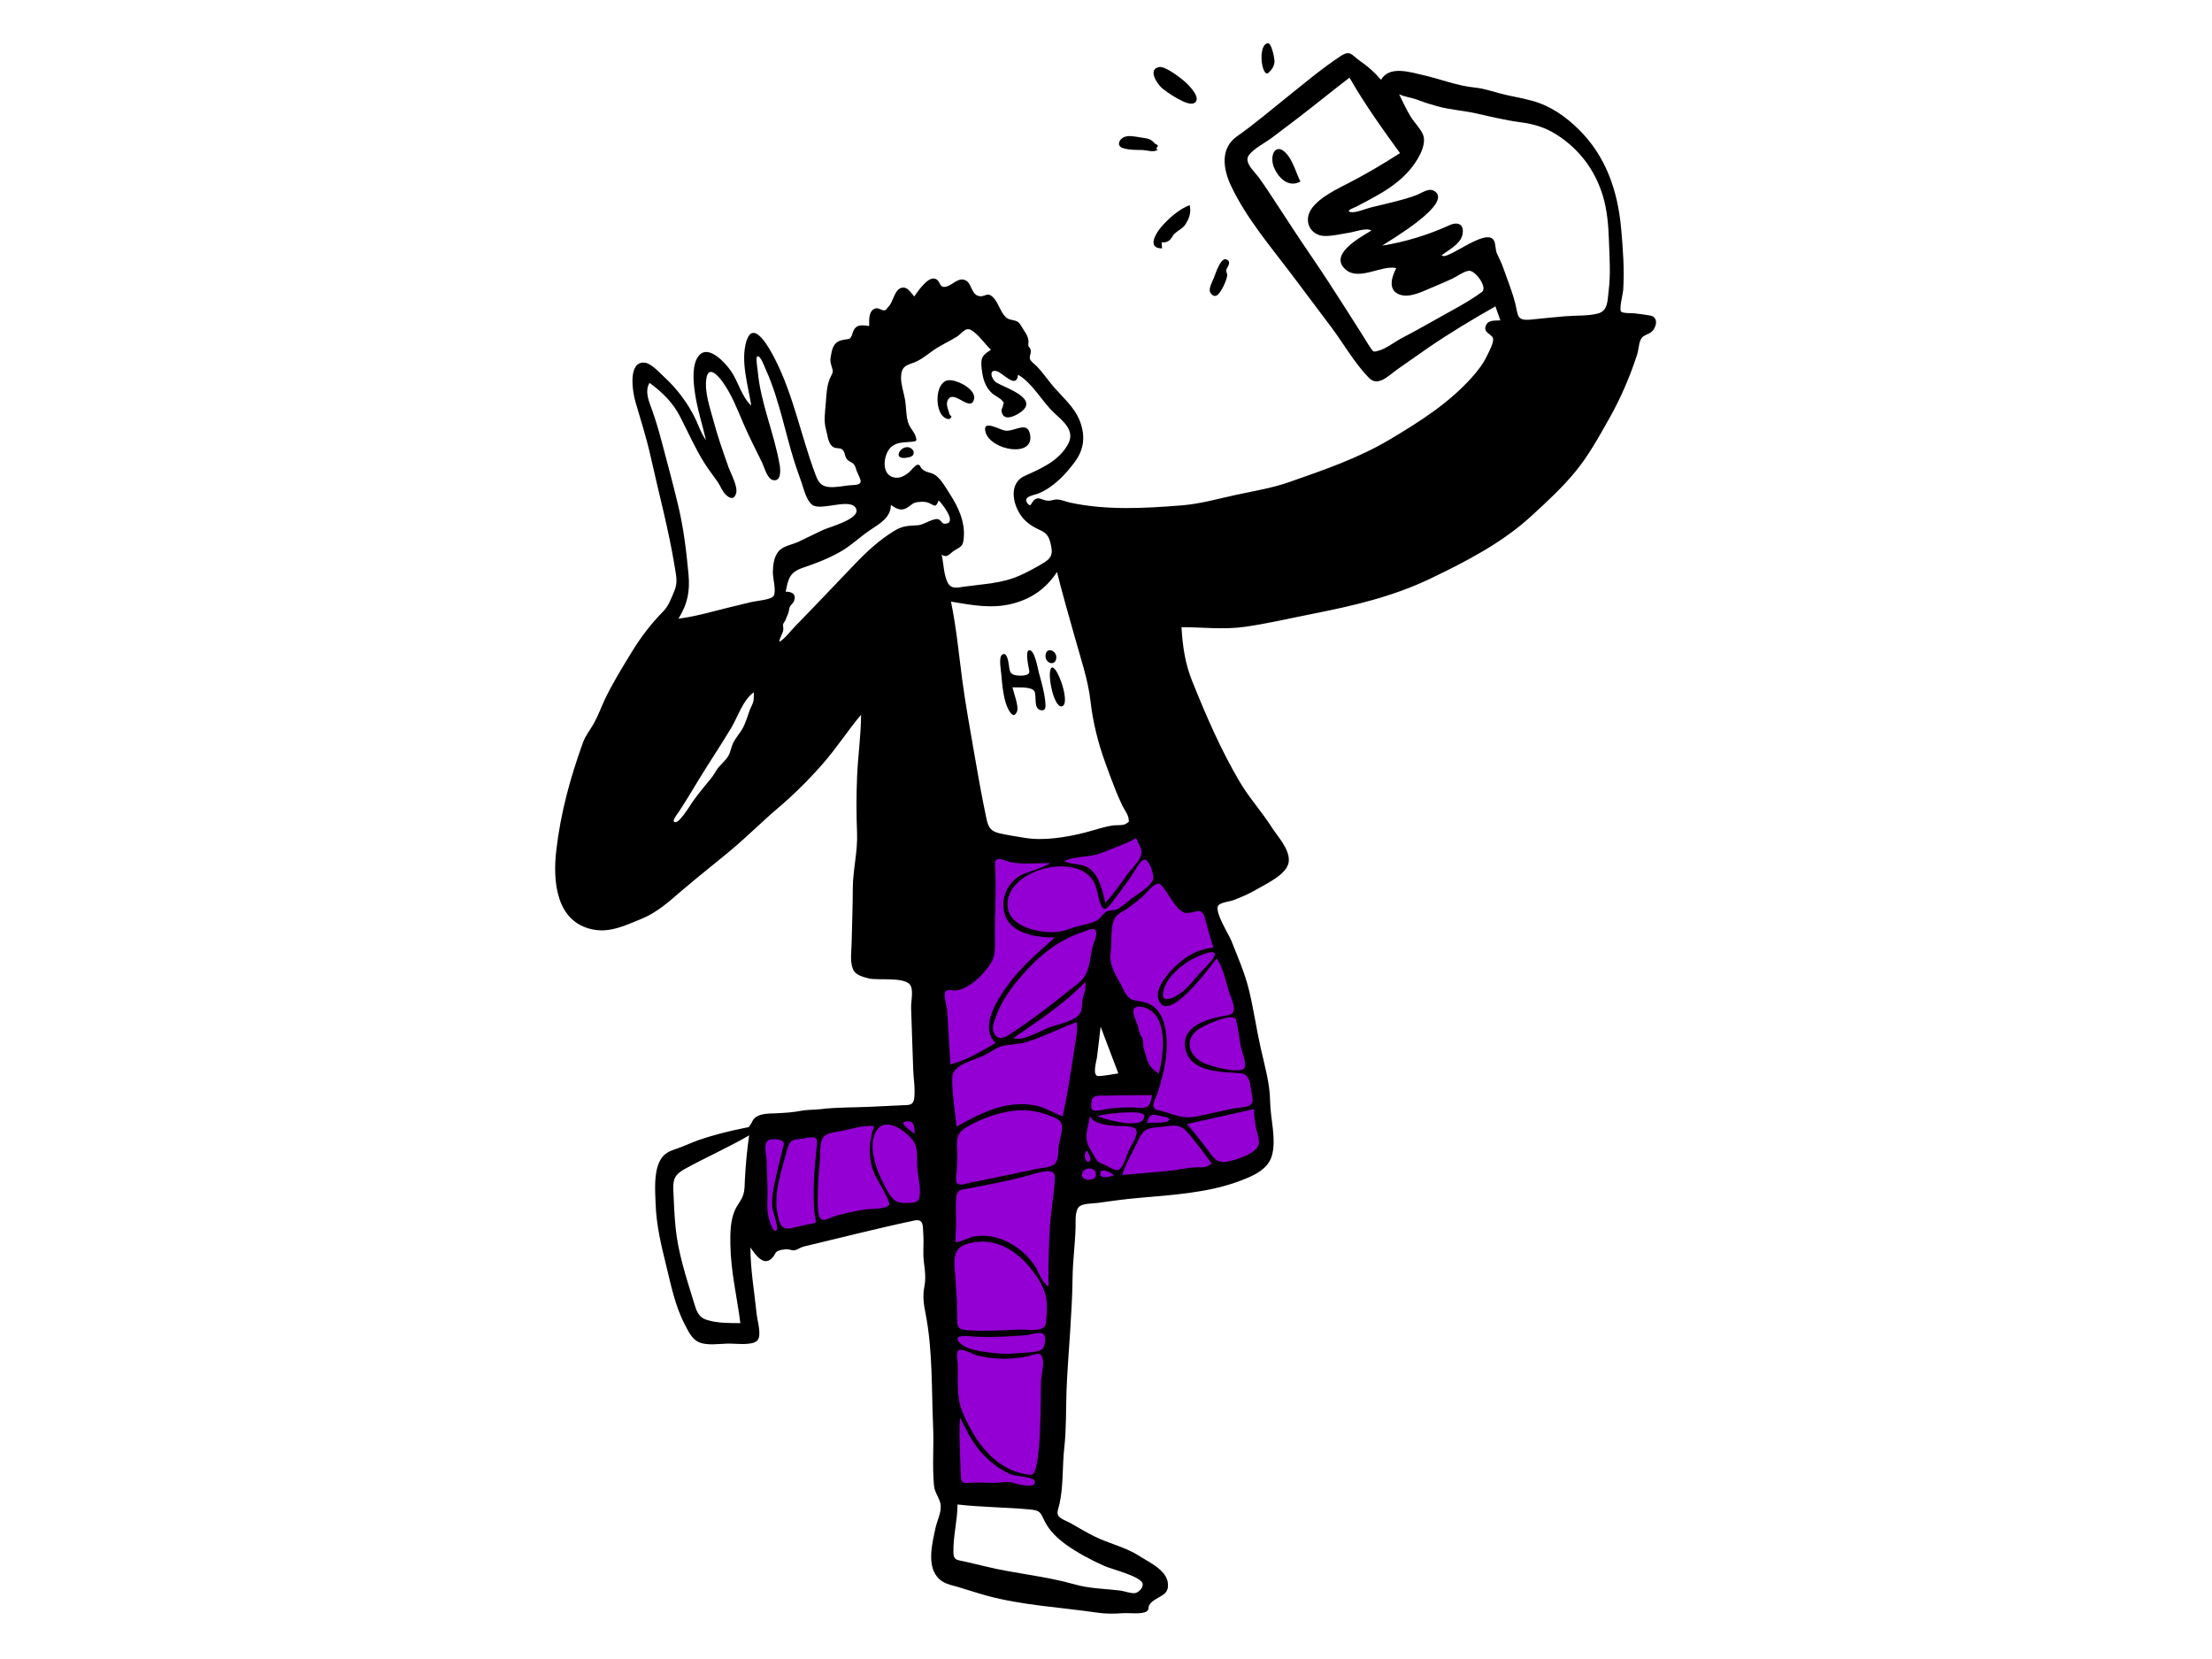
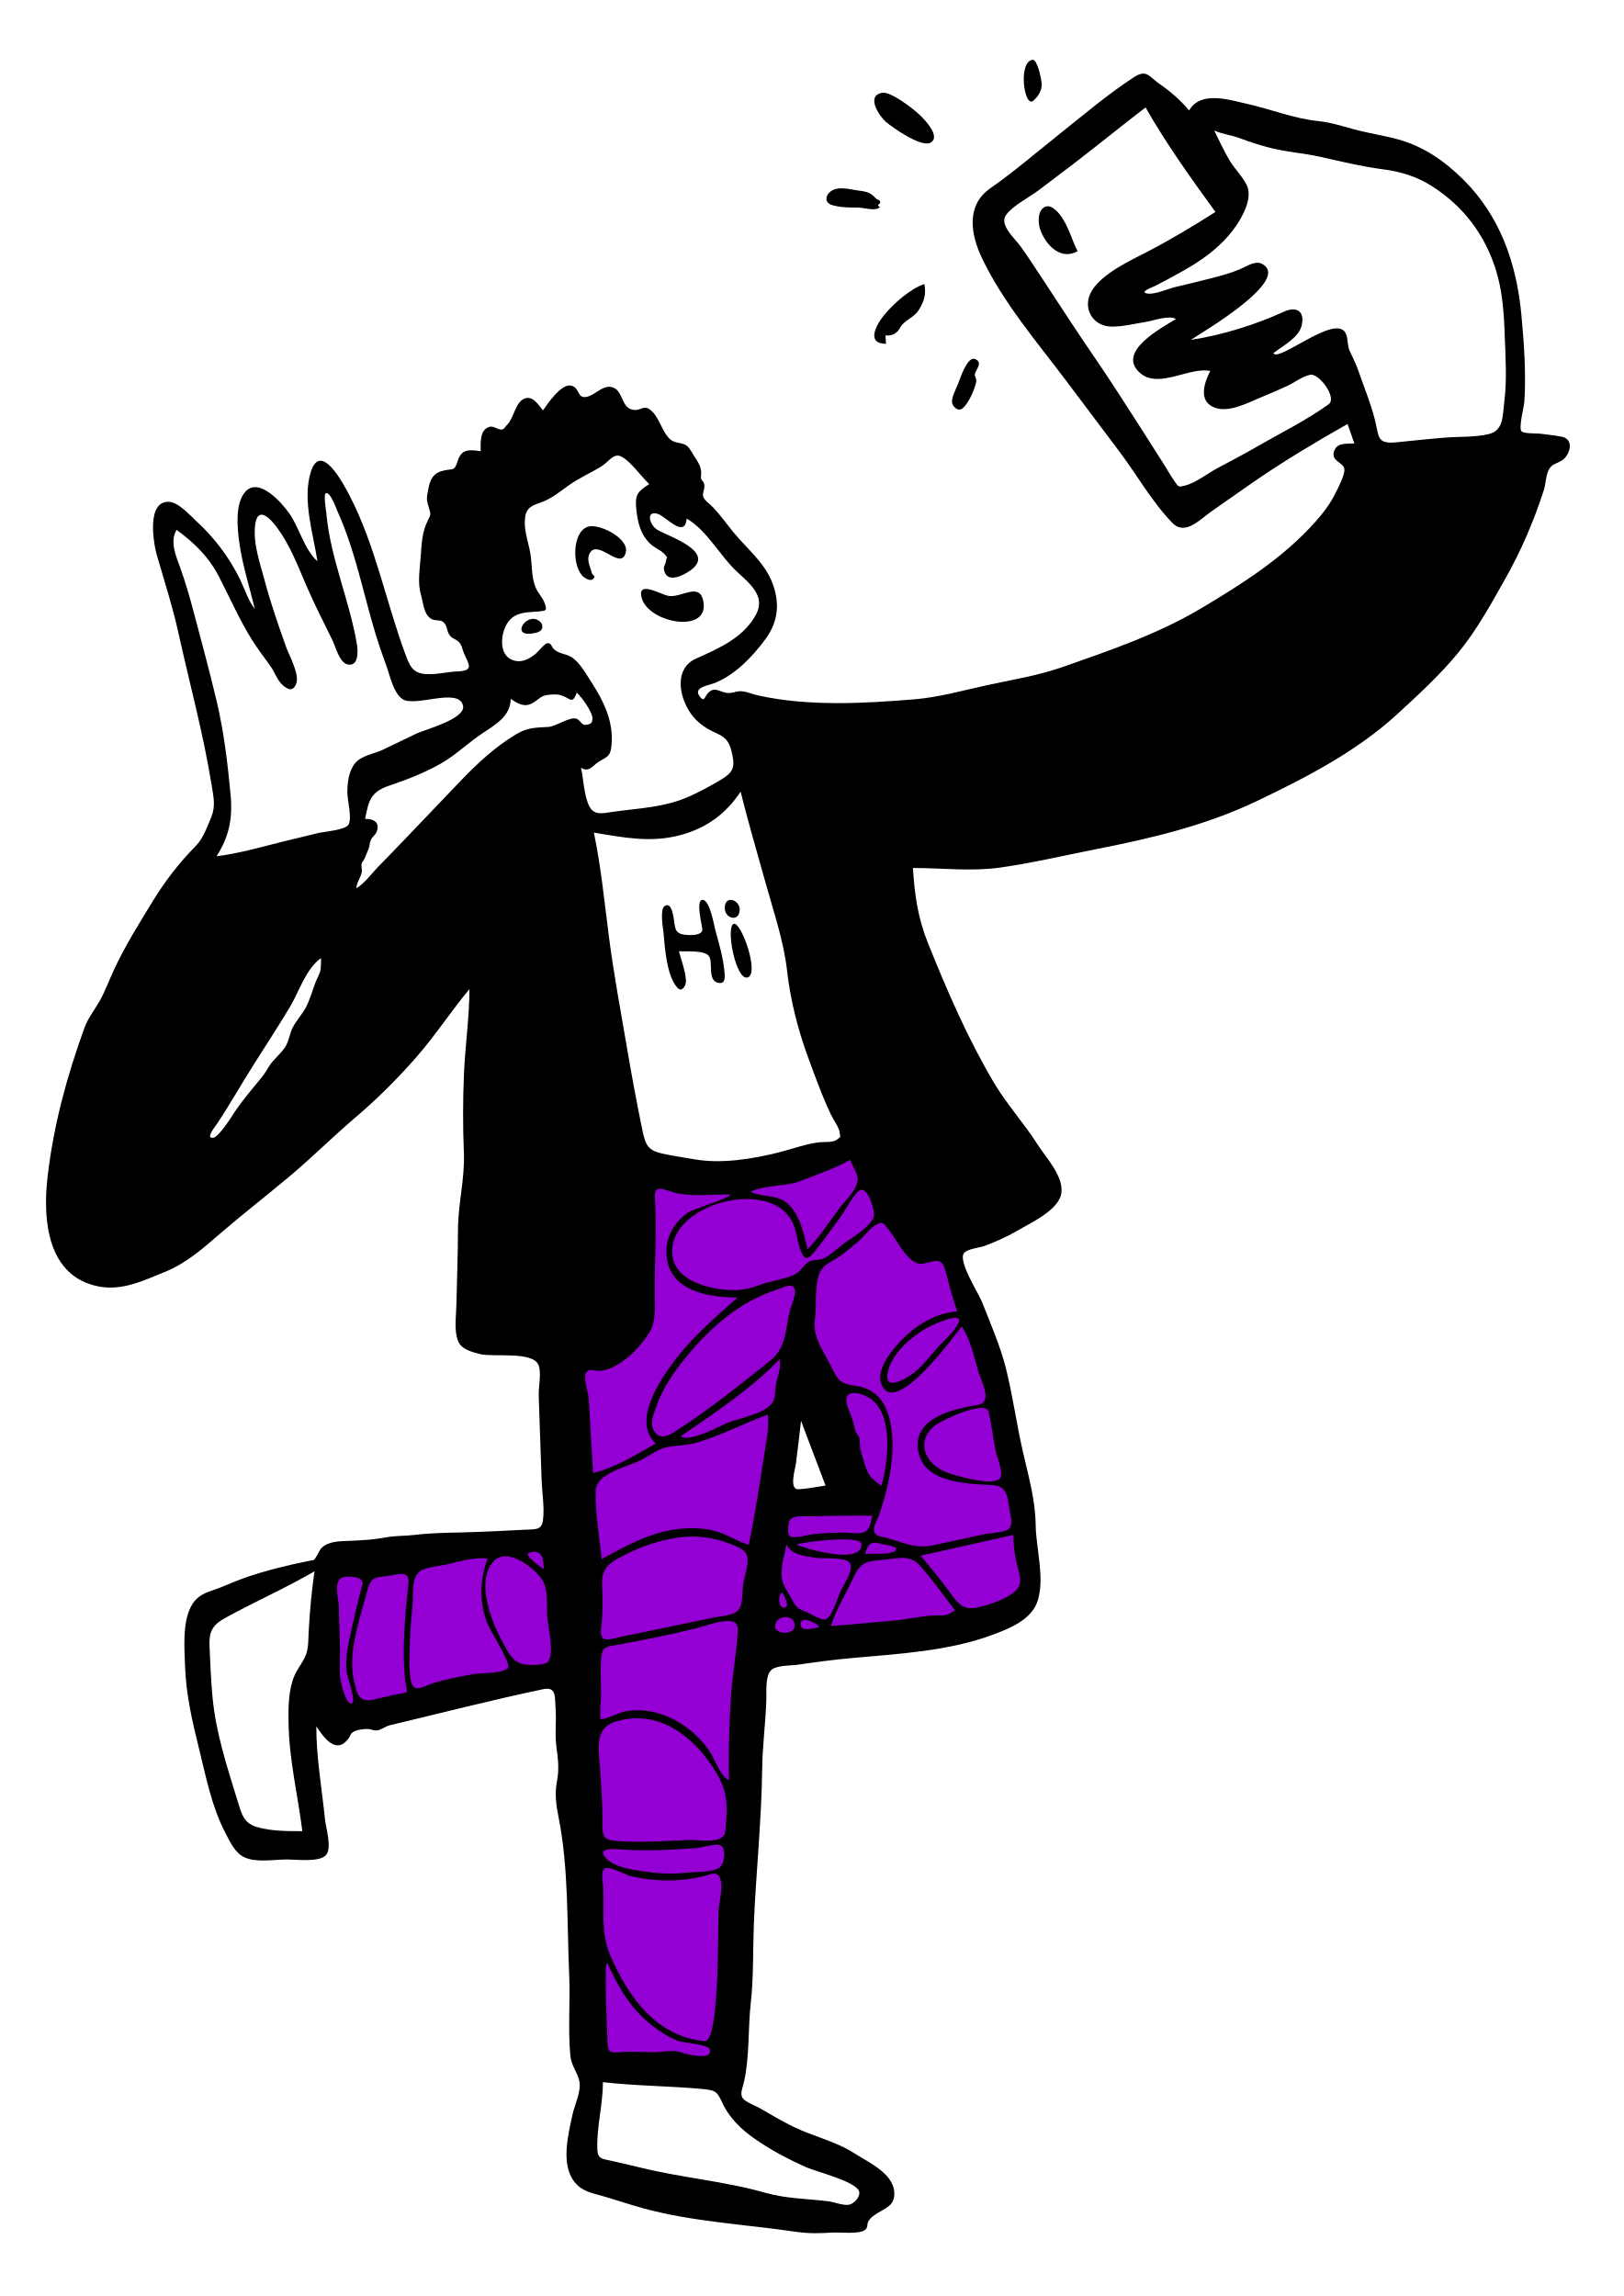
- <svg xmlns="http://www.w3.org/2000/svg" viewBox="0 0 1024 768" version="1.1" id="svg20">
+ <svg xmlns="http://www.w3.org/2000/svg" viewBox="0 0 543.057 768" version="1.1" id="svg20" width="543.057" height="768">
  <defs id="defs24" />
-   <g style="fill-rule:evenodd;stroke:none;stroke-width:1" id="react-group-101">
-     <rect height="768" width="1024" y="0" x="0" id="react-rect-103" style="fill:#ffffff" />
+   <g style="fill-rule:evenodd;stroke:none;stroke-width:1" id="react-group-101" transform="translate(-241.6152)">
+     <path style="fill:#ffffff" d="M 241.615,0 V 768 H 784.672 V 0 Z" id="react-rect-103" />
    <path style="fill:#9400d3;fill-opacity:1" id="react-path-104" d="m 530.199,382.002 0.154,0.018 c 2.235,0.432 5.939,6.826 7.456,8.643 4.89,5.86 9.781,11.721 14.672,17.581 1.957,2.345 4.78,4.808 6.175,7.523 1.073,2.088 1.441,4.968 2.081,7.206 7.953,27.803 15.732,55.785 21.524,84.13 1.247,6.101 2.43,12.244 3.124,18.437 0.342,3.061 1.241,7.559 -0.092,10.518 -1.503,3.334 -6.339,4.72 -9.482,5.753 -6.112,2.012 -12.512,3.209 -18.844,4.285 -15.257,2.59 -30.704,4.094 -46.124,5.311 -4.711,0.372 -9.56,0.365 -14.24,0.999 -2.236,0.302 -1.566,-0.298 -2.27,1.203 -0.981,2.088 -0.33,6.446 -0.447,8.722 -0.275,5.355 -0.548,10.71 -0.823,16.065 v 0 l -2.244,43.82 c -0.759,14.809 -1.516,29.618 -2.276,44.427 -0.287,5.611 -0.574,11.222 -0.861,16.834 -0.154,2.999 0.303,6.871 -0.501,9.775 -0.609,2.196 0.392,1.549 -2.301,1.679 -6.236,0.301 -12.697,-0.454 -18.935,-0.677 -7.075,-0.253 -14.15,-0.506 -21.227,-0.759 -2.021,-0.073 -4.279,0.5 -5.093,-0.949 -0.991,-1.764 -0.236,-6.614 -0.306,-8.584 -0.196,-5.489 -0.393,-10.98 -0.589,-16.469 -0.539,-15.07 -1.078,-30.14 -1.617,-45.209 -0.735,-20.552 -1.472,-41.105 -2.207,-61.658 -7.868,1.584 -15.736,3.167 -23.605,4.751 -11.626,2.34 -23.253,4.68 -34.88,7.019 -5.332,1.073 -11.665,3.522 -17.171,2.732 -5.469,-0.785 -7.73,-3.121 -8.037,-8.312 -0.329,-5.565 -0.201,-11.174 -0.127,-16.743 0.123,-9.111 0.384,-18.219 0.729,-27.324 15.534,-1.399 31.069,-2.798 46.604,-4.198 8.272,-0.745 16.544,-1.49 24.815,-2.235 1.877,-0.169 6.505,0.194 7.343,-1.222 1.303,-2.2 -0.147,-9.433 -0.186,-11.921 v 0 l -0.37,-23.522 v 0 l -1.358,-86.546 c 3.719,0.122 7.439,0.233 11.158,0.337 16.181,0.457 32.442,1.118 48.628,0.621 8.117,-0.249 15.808,-2.439 23.471,-5.023 4.075,-1.374 8.108,-2.869 12.109,-4.442 1.259,-0.495 4.966,-2.837 6.324,-2.575 z m -21.785,80.534 -8.266,40.432 28.287,-1.874 z" />
    <g style="fill:#000000" transform="translate(257.0003,20)" id="react-group-102">
      <path id="react-path-105" d="m 487.689,114.63 c -0.578,4.497 -0.167,9.4 -5.243,10.585 -4.698,1.098 -9.853,0.79 -14.643,1.174 -5.383,0.433 -10.75,1.024 -16.122,1.556 -6.772,0.671 -5.806,-1.932 -7.287,-7.716 -1.353,-5.282 -3.512,-10.553 -5.308,-15.704 -0.835,-2.394 -1.832,-4.597 -2.97,-6.853 -1.031,-2.042 -0.541,-4.821 -1.652,-6.538 -3.792,-5.858 -22.284,10.16 -24.002,7.003 3.129,-2.436 8.544,-5.161 9.504,-9.33 1.129,-4.899 -1.984,-6.362 -5.896,-4.571 -9.626,4.41 -20.734,7.856 -31.232,9.463 3.395,-2.269 34.102,-20.157 23.797,-25.462 -2.323,-1.196 -5.425,1.055 -7.52,1.907 -3.324,1.352 -6.797,2.258 -10.267,3.144 -3.657,0.933 -7.322,1.831 -10.999,2.68 -2.579,0.596 -7.176,2.711 -9.689,2.189 -2.551,-0.53 1.968,-2.114 2.708,-2.487 3.227,-1.626 6.401,-3.372 9.55,-5.141 5.589,-3.139 10.75,-6.774 15,-11.627 3.207,-3.662 8.502,-11.657 6.27,-16.72 -1.294,-2.935 -4.129,-5.647 -5.795,-8.428 -1.945,-3.247 -3.515,-6.709 -5.204,-10.092 2.827,1.243 6.001,1.561 8.887,2.677 2.886,1.117 5.817,2.02 8.819,2.85 6.023,1.665 12.029,1.961 17.998,3.311 6.757,1.528 13.797,3.236 20.662,4.119 5.977,0.768 11.351,2.403 16.473,5.662 10.458,6.657 17.712,16.22 21.382,28.045 2.15,6.928 2.673,14.156 2.926,21.363 0.267,7.599 0.827,15.374 -0.146,22.94 m -58.692,0.559 c -7.303,5.323 -15.817,9.484 -23.654,14.012 -4.485,2.591 -9.065,5.012 -13.639,7.44 -3.246,1.723 -7.19,4.894 -10.763,5.778 -2.261,0.559 -2.092,0.602 -3.523,-1.459 -1.367,-1.968 -2.561,-4.087 -3.841,-6.113 -2.359,-3.737 -4.741,-7.46 -7.122,-11.183 -5.339,-8.346 -10.668,-16.689 -16.278,-24.857 -5.628,-8.196 -11.026,-16.542 -16.478,-24.855 -2.534,-3.864 -5.053,-7.744 -7.741,-11.502 -2.054,-2.87 -7.318,-7.247 -4.818,-10.625 2.322,-3.139 7.612,-5.746 10.741,-8.121 3.823,-2.9 7.67,-5.771 11.482,-8.686 8.197,-6.267 16.179,-12.806 24.369,-19.082 6.95,12.191 15.127,23.619 23.374,34.952 -7.458,4.76 -14.993,9.284 -22.852,13.358 -5.804,3.009 -14.685,7.076 -18.352,12.784 -3.612,5.621 -0.064,12.107 6.374,12.21 3.85,0.061 7.688,-0.958 11.463,-1.541 2.725,-0.421 7.7,-2.385 10.157,-1 -4.416,2.818 -20.437,11.029 -11.801,18.229 6.173,5.147 16.609,-2.363 23.278,-0.818 -2.033,3.901 -4.145,10.123 1.496,12.244 4.695,1.766 10.84,-1.525 15.065,-3.271 3.053,-1.261 6.087,-2.564 9.09,-3.941 2.387,-1.095 5.246,-3.314 7.797,-3.786 2.976,-0.552 9.037,7.744 6.174,9.832 M 293.235,402.688 c 4.179,-0.762 6.324,-2.49 7.64,2.583 1.179,4.545 2.347,8.922 3.866,13.382 -6.527,0.564 -12.284,3.68 -17.043,8.064 -3.389,3.124 -10.13,10.579 -8.459,15.809 4.06,12.711 24.565,-15.804 27.001,-18.851 2.983,4.359 4.08,10.067 5.563,15.053 1.055,3.548 4.972,10.35 -0.206,11.213 -7.268,1.212 -20.903,3.917 -20.041,14.211 1.018,12.15 16.474,12.081 25.144,12.627 4.889,0.307 4.911,4.224 5.607,8.608 0.312,1.961 1.284,4.61 -0.381,6.045 -1.478,1.274 -6.005,1.309 -7.928,1.721 -5.608,1.204 -11.213,2.431 -16.82,3.635 -6.366,1.366 -9.732,-0.547 -15.682,-2.291 -2.204,-0.646 -4.417,-0.373 -4.579,-2.84 -0.1,-1.514 1.382,-3.854 1.867,-5.351 1.921,-5.924 3.556,-12.021 4.108,-18.242 0.803,-9.038 -0.2,-22.589 -11.329,-24.352 -5.295,-0.839 -6.313,-1.113 -8.703,-6.082 -2.585,-5.373 -6.69,-10.349 -5.697,-16.539 0.718,-4.485 -0.493,-12.972 2.369,-16.692 1.323,-1.72 3.903,-2.746 5.664,-4.008 2.244,-1.61 4.405,-3.333 6.496,-5.135 1.759,-1.515 3.903,-4.477 5.898,-5.571 2.436,-1.338 2.511,-0.426 4.261,1.664 2.583,3.086 6.689,12.197 11.384,11.34 m 11.81,20.079 c -1.448,2.923 -4.795,5.64 -6.926,8.08 -2.144,2.454 -4.173,5.047 -6.565,7.271 -2.632,2.448 -11.98,8.361 -9.921,0.402 1.603,-6.191 7.6,-11.204 12.878,-14.293 1.022,-0.599 12.984,-6.404 10.533,-1.459 m 10.227,29.471 c 0.927,4.144 1.426,8.415 2.217,12.588 0.406,2.134 2.65,7.288 1.735,9.339 -1.55,3.478 -15.497,-0.639 -18.389,-1.836 -6.882,-2.849 -10.042,-10.163 -3.695,-15.372 2.407,-1.974 17.205,-8.861 18.132,-4.72 m 9.144,49.763 c 0.777,3.956 3.05,7.623 -0.707,10.613 -3.12,2.483 -8.231,4.177 -12.074,5.061 -5.24,1.204 -6.924,-1.732 -9.697,-5.508 -2.982,-4.061 -6.156,-7.984 -9.45,-11.796 10.343,-2.315 20.686,-4.631 31.03,-6.946 -0.007,2.882 0.343,5.751 0.899,8.576 m -24.783,18.358 c -5.394,-0.279 -11.198,1.345 -16.668,1.772 -6.832,0.533 -13.644,1.309 -20.482,1.768 1.752,-5.59 4.898,-10.574 7.36,-15.854 2.469,-5.298 4.203,-5.871 9.884,-6.28 5.264,-0.379 8.976,-2.19 12.861,2.275 4.042,4.644 7.702,9.691 11.392,14.614 -1.255,0.84 -2.756,1.788 -4.346,1.705 m -38.557,1.141 c -1.331,0.97 -5.435,-1.787 -6.818,-2.321 -2.691,-1.039 -3.287,-1.374 -4.691,-3.998 -1.206,-2.256 -3.125,-4.821 -3.503,-7.397 -0.499,-3.394 1.003,-7.865 1.55,-11.238 1.456,3.512 6.237,3.919 9.468,4.493 2.443,0.435 9.682,-0.258 11.523,1.482 2.035,1.922 -1.711,7.283 -2.688,9.302 -1.165,2.41 -2.604,8.046 -4.841,9.675 m -2.608,2.785 c -1.602,0.26 -6.211,1.853 -6.119,-1.073 0.103,-3.341 6.446,0.263 6.119,1.073 m -8.123,-0.175 c -0.292,2.814 -6.347,2.58 -6.486,0.105 -0.235,-4.183 6.951,-4.599 6.486,-0.105 m -6.923,-75.88 c -1.548,4.409 -10.976,5.986 -14.597,7.344 -3.307,1.239 -13.186,6.962 -16.595,4.886 11.542,-7.933 23.37,-15.706 33.149,-25.834 0.4,2.502 -0.209,4.592 -0.947,6.96 -0.665,2.137 -0.323,4.692 -1.009,6.645 m -2.87,16.077 c -1.661,10.799 -3.291,21.741 -5.538,32.433 -4.283,-1.308 -7.815,-3.961 -12.314,-4.885 -4.106,-0.843 -8.348,-0.864 -12.488,-0.248 -8.823,1.312 -16.688,5.676 -24.385,9.928 -0.711,-7.406 -2.183,-15.332 -2.009,-22.764 0.144,-6.174 10.709,-8.001 15.501,-10.552 2.899,-1.543 5.521,-3.713 8.824,-4.251 3.399,-0.555 6.678,-0.538 10.036,-1.573 7.938,-2.449 15.408,-6.332 23.185,-9.226 0.636,3.707 -0.248,7.484 -0.811,11.137 m -7.417,45.705 c -0.353,2.455 0.092,6.835 -1.778,8.707 -1.762,1.762 -5.524,1.82 -7.847,2.297 -7.077,1.456 -14.147,2.926 -21.213,4.428 -3.161,0.672 -6.324,1.314 -9.498,1.914 -1.514,0.286 -5.312,1.738 -6.587,0.533 -1.21,-1.145 -0.309,-4.8 -0.244,-6.333 0.13,-3.063 0.303,-6.136 0.111,-9.2 -0.369,-5.878 -0.041,-8.129 5.429,-11.17 5.812,-3.232 11.815,-5.443 18.356,-6.641 6.623,-1.212 12.933,-0.549 19.238,1.993 1.754,0.707 4.385,1.579 5.202,3.471 1.11,2.574 -0.794,7.392 -1.168,10 m -7.967,94.746 c -2.594,1.627 -8.238,1.349 -11.218,1.68 -4.811,0.531 -9.654,0.228 -14.434,-0.515 -3.598,-0.558 -8.968,-1.332 -11.725,-3.858 -3.918,-3.589 0.603,-3.754 3.602,-3.501 8.717,0.733 17.545,0.221 26.254,-0.408 1.696,-0.123 6.253,-1.612 7.888,-0.915 2.09,0.89 1.45,6.379 -0.367,7.518 m -4.943,58.004 c -16.242,-1.578 -25.658,-15.028 -31.548,-28.777 -3.161,-7.382 -2.021,-15.127 -2.333,-22.933 -0.057,-1.426 -0.952,-4.964 0.514,-6.029 1.377,-1.001 6.949,2.093 8.456,2.462 7.725,1.894 16.269,2.075 24.011,0.235 3.354,-0.797 5.232,-2.278 6.298,1.046 0.858,2.677 -0.55,7.61 -0.704,10.415 -0.265,4.853 0.495,44.083 -4.693,43.58 m -32.445,0.015 c -0.062,-2.356 -1.251,-26.163 -0.098,-26.235 3.427,7.392 6.946,14.004 13.185,19.442 3.187,2.779 6.77,5.283 10.755,6.775 1.497,0.56 9.981,0.985 10.397,2.843 0.727,3.251 -5.065,1.939 -6.783,1.675 -1.378,-0.213 -2.619,-0.8 -3.971,-1.046 -2.576,-0.467 -5.011,0.161 -7.598,0.213 -3.931,0.08 -7.791,-0.332 -11.724,0.008 -3.595,0.31 -4.067,-0.103 -4.163,-3.675 m 2.397,-106.783 c 13.904,-4.494 25.524,4.017 32.862,15.157 4.184,6.353 5.12,10.795 4.388,18.317 -0.262,2.693 0.221,4.516 -2.254,5.613 -2.45,1.087 -8.018,0.281 -10.669,0.405 -7.625,0.356 -15.221,0.83 -22.846,0.378 -4.953,-0.293 -5.653,-1.132 -5.567,-5.94 0.102,-5.788 -0.379,-11.549 -0.706,-17.346 -0.355,-6.272 -2.508,-14.224 4.792,-16.582 m -4.55,-8.336 c 0.008,-4.252 -0.247,-8.616 0.013,-12.861 0.259,-4.21 2.05,-4.001 6.024,-4.72 8.606,-1.556 17.2,-3.297 25.69,-5.406 3.358,-0.834 7.152,-2.434 10.65,-2.447 3.671,-0.014 3.476,1.873 3.231,5.123 -0.544,7.199 -1.863,14.293 -2.264,21.454 -0.433,7.729 -0.66,15.557 -0.625,23.294 0.012,2.612 0.647,4.546 -1.579,2.102 -2.23,-2.448 -3.321,-6.35 -5.311,-9.101 -4.077,-5.634 -10.137,-10.167 -16.862,-12.075 -3.718,-1.055 -7.629,-1.238 -11.419,-0.475 -1.15,0.232 -6.911,2.981 -7.644,2.438 -0.496,-0.368 0.096,-7.154 0.097,-7.326 m 50.866,147.385 c 5.515,3.949 11.622,7.14 17.804,9.91 3.479,1.559 17.249,4.839 17.688,8.347 0.235,1.871 -2.047,3.969 -3.542,4.19 -1.896,0.281 -5.02,-0.957 -6.951,-1.192 -7.023,-0.852 -14.032,-0.858 -20.884,-2.813 -13.681,-3.904 -27.865,-5.004 -41.688,-8.408 -3.289,-0.81 -6.585,-1.569 -9.891,-2.302 -3.14,-0.697 -4.547,-0.578 -4.658,-3.933 -0.245,-7.365 1.868,-14.91 1.885,-22.366 11.183,1.277 22.404,1.26 33.617,2.31 4.805,0.449 4.693,1.36 6.798,5.559 2.186,4.356 5.904,7.894 9.821,10.699 M 181.968,455.769 c -0.141,-2.726 -0.252,-5.46 -0.499,-8.179 -0.166,-1.827 -1.834,-6.932 -0.893,-8.355 1.118,-1.689 2.244,-0.658 4.244,-0.705 2.637,-0.062 4.844,-1.122 7.018,-2.51 4.117,-2.626 7.178,-6.083 9.85,-10.117 2.351,-3.551 1.913,-8.402 1.885,-12.653 -0.074,-10.994 0.727,-21.717 0.056,-32.759 -0.308,-5.072 4.021,-1.962 7.518,-1.305 5.719,1.074 11.935,0.33 17.747,0.344 -0.216,1.352 -12.101,4.708 -14.021,5.986 -4.916,3.269 -7.782,8.499 -7.334,14.462 0.902,11.996 14.113,14.001 23.767,14.025 -8.009,7.082 -15.875,13.834 -22.17,22.57 -4.641,6.442 -12.816,19.142 -5.228,26.269 -6.707,3.809 -13.355,8.047 -20.941,9.88 -0.34,-5.65 -0.704,-11.3 -0.998,-16.953 m -3.045,-218.979 c 2.731,1.754 3.879,-0.726 5.957,-2.01 2.927,-1.81 3.896,-1.632 4.267,-5.673 0.687,-7.495 -2.466,-14.279 -6.425,-20.413 -1.799,-2.788 -3.594,-6.108 -6.134,-8.287 -2.315,-1.987 -4.656,-1.303 -6.801,-3.356 -0.842,-0.808 -0.662,-1.948 -2.054,-1.915 -0.917,0.021 -3.145,2.861 -3.902,3.488 -2.392,1.98 -5.318,3.488 -8.452,1.854 -4.564,-2.377 -3.098,-11.002 0.447,-13.797 2.73,-2.151 5.955,-1.819 9.063,-2.166 2.33,-0.26 2.815,-0.158 1.857,-2.825 -0.672,-1.868 -2.221,-3.325 -2.986,-5.151 -1.47,-3.507 -1.15,-7.77 -1.785,-11.481 -0.57,-3.326 -1.904,-6.923 -1.856,-10.301 0.063,-4.301 1.469,-5.418 5.195,-6.624 3.61,-1.168 6.599,-3.742 9.674,-5.906 3.481,-2.449 7.293,-4.066 10.869,-6.302 2.428,-1.519 3.995,-4.588 6.665,-3.154 3.173,1.704 6.528,6.636 9.226,9.157 -3.948,2.506 -4.865,3.602 -4.322,8.508 0.5,4.497 1.416,8.505 4.853,11.638 1.321,1.204 3.784,2.168 4.808,3.556 1.194,1.617 0.418,0.192 0.267,2.017 -0.08,0.984 -0.859,1.628 -0.69,2.766 0.758,5.054 6.564,2.071 8.957,0.315 8.549,-6.273 -7.414,-11.255 -11.205,-13.541 -2.618,-1.579 -3.912,-6.619 0.235,-5.28 2.759,0.89 8.993,8.441 9.626,1.559 6.842,3.974 11.065,12.418 16.802,17.758 4.137,3.85 9.695,8.121 6.41,14.271 -4.184,7.839 -12.483,11.397 -20.058,14.779 -7.348,3.28 -5.822,12.563 -1.895,18.244 2.271,3.285 5.246,5.209 8.825,6.805 3.657,1.631 4.416,3.547 5.214,7.33 0.887,4.197 -0.055,5.888 -3.689,8.056 -3.548,2.118 -7.257,4.169 -11.045,5.826 -8.191,3.584 -16.688,3.81 -25.399,5.032 -3.053,0.428 -5.981,1.319 -7.647,-1.707 -1.873,-3.407 -2.011,-9.273 -2.872,-13.071 m -1.317,-16.302 c -2.05,-1.08 -6.999,2.509 -9.591,2.666 -4.193,0.254 -6.945,0.158 -10.667,2.382 -7.036,4.204 -12.874,9.617 -18.515,15.486 -6.355,6.611 -12.673,13.257 -19.006,19.888 -2.87,3.004 -5.755,5.992 -8.671,8.95 -2.298,2.332 -4.544,5.611 -7.388,7.275 0.148,-1.976 1.36,-3.375 1.79,-5.207 0.25,-1.071 -0.187,-1.98 -0.025,-3.006 0.053,-0.333 0.947,-1.491 1.083,-1.87 0.363,-1.002 0.807,-1.992 1.238,-3.033 0.402,-0.971 0.343,-1.978 0.751,-2.993 0.42,-1.046 1.568,-1.738 1.966,-2.768 1.168,-3.015 -0.765,-4.412 -3.857,-4.342 1.21,-6.032 1.738,-8.983 8.046,-11.11 6.026,-2.032 11.912,-4.314 17.448,-7.49 4.915,-2.819 9.015,-6.883 13.74,-10.025 4.23,-2.814 9.495,-5.762 9.452,-11.532 2.398,1.627 4.646,2.995 7.389,1.376 2.315,-1.368 2.623,-2.469 5.299,-2.726 2.185,-0.209 3.539,-0.265 5.489,0.696 2.295,1.13 2.609,1.916 3.945,-1.412 1.519,1.279 5.359,6.604 5.23,8.711 -0.07,1.161 -0.246,1.685 -1.684,1.991 -2.041,0.434 -1.962,-1.118 -3.461,-1.908 m -9.561,315.155 c -0.998,1.529 -5.203,1.247 -6.827,1.226 -4.951,-0.064 -6.682,-4.22 -8.854,-8.235 -3.425,-6.33 -8.543,-19.48 -2.925,-26.124 4.435,-5.243 13.072,1.363 16.098,5.323 2.612,3.421 1.836,8.553 2.079,12.659 0.205,3.461 2.401,12.133 0.43,15.15 m -13.526,2.293 c -1.98,1.979 -8.404,1.56 -11.026,1.986 -4.681,0.757 -9.336,1.668 -13.878,3.051 -3.381,1.029 -6.723,3.798 -7.615,-0.915 -0.748,-3.962 -0.376,-8.715 -0.304,-12.714 0.077,-4.315 0.529,-8.575 0.904,-12.87 0.254,-2.905 -0.382,-8.249 1.99,-10.478 2.044,-1.921 7.013,-2.107 9.666,-2.743 4.356,-1.045 8.908,-2.417 13.437,-1.949 -2.642,7.171 -2.866,14.692 -0.034,21.838 0.808,2.04 8.084,13.572 6.861,14.795 m -33.293,-28.569 c -1.104,10.787 -2.214,21.643 -1.151,32.484 0.064,0.647 0.837,3.608 0.501,4.072 -0.347,0.48 -3.096,0.729 -3.721,0.876 -2.479,0.588 -4.955,1.212 -7.45,1.734 -4.856,1.015 -5.49,-2.053 -6.443,-6.554 -2.041,-9.643 1.916,-20.098 4.314,-29.359 1.168,-4.51 2.033,-5.029 6.468,-5.403 3.086,-0.26 7.952,-2.432 7.482,2.151 m -18.753,40.245 c -1.856,1.688 -3.711,-6.276 -3.874,-7.088 -0.649,-3.223 -0.288,-6.492 -0.278,-9.766 0.016,-5.113 -0.375,-10.203 -0.383,-15.292 -0.005,-2.752 -2.067,-8.38 1.19,-9.836 0.956,-0.427 4.753,-0.249 5.615,0.313 1.79,1.169 1.084,1.926 0.554,3.959 -1.188,4.563 -2.214,9.149 -3.248,13.75 -1.014,4.511 -2.015,8.852 -1.532,13.511 0.159,1.541 3.139,9.373 1.956,10.449 m 59.184,-50.262 c 4.524,-1.275 4.766,2.191 4.758,5.509 -0.69,-0.529 -7.119,-4.843 -4.758,-5.509 m -60.513,-243.498 c -1.108,1.827 -8.129,2.325 -10.136,2.806 -3.947,0.945 -7.896,1.884 -11.832,2.869 -7.375,1.844 -14.569,3.925 -22.13,4.89 4.152,-6.648 5.443,-12.388 4.671,-20.683 -0.974,-10.474 -2.213,-20.841 -4.624,-31.094 -2.377,-10.11 -5.129,-20.152 -7.779,-30.194 -1.302,-4.934 -2.71,-9.773 -4.442,-14.574 -1.389,-3.848 -3.557,-8.691 -1.201,-12.635 5.98,4.363 10.777,9.064 14.188,15.692 3.655,7.105 6.845,14.4 11.086,21.197 1.939,3.108 4.204,5.942 6.278,8.95 1.234,1.79 2.133,4.372 3.705,5.883 1.812,1.74 3.744,2.561 4.78,-0.376 1.111,-3.152 -2.434,-9.388 -3.48,-12.348 -2.527,-7.145 -5.032,-14.276 -6.981,-21.605 -1.577,-5.925 -4.182,-13.088 -3.26,-19.339 0.913,-6.189 5.112,-1.76 7.237,1.118 4.381,5.932 7.003,12.847 9.881,19.571 2.645,6.179 5.73,12.069 8.657,18.104 1.018,2.1 2.36,7.525 5.027,8.149 3.877,0.909 3.549,-4.551 3.178,-6.767 -2.457,-14.686 -8.871,-28.749 -10.202,-43.69 -0.064,-0.714 -0.991,-6.265 -0.246,-6.728 1.445,-0.899 3.395,4.733 4.019,6.112 3.243,7.177 5.502,14.743 7.575,22.325 1.763,6.447 3.357,12.944 5.335,19.33 1.087,3.511 2.333,6.963 3.562,10.425 1.111,3.137 2.239,8.497 5.137,10.564 4.112,2.932 18.825,-4.039 20.316,2.193 1.061,4.43 -12.582,7.998 -15.488,9.343 -3.825,1.771 -7.577,3.71 -11.404,5.483 -2.897,1.341 -7.061,1.891 -9.157,4.414 -2.221,2.673 -2.576,6.427 -2.642,9.743 -0.051,2.51 1.688,8.704 0.372,10.87 m -9.298,48.374 c -0.195,1.392 -1.301,3.235 -1.799,4.56 -1.013,2.699 -1.875,5.925 -3.285,8.446 -1.213,2.172 -3.002,4.114 -4.174,6.318 -1.111,2.092 -1.259,4.504 -2.557,6.598 -1.485,2.393 -3.94,4.115 -5.415,6.493 -0.727,1.173 -1.478,2.513 -2.505,3.763 -3.638,4.426 -7.25,8.602 -10.176,13.344 -0.748,1.214 -4.403,6.514 -5.858,6.8 -3.04,0.597 0.499,-3.725 1.094,-4.619 4.308,-6.465 8.134,-13.272 12.292,-19.837 4.028,-6.357 8.15,-12.665 12.026,-19.118 3.161,-5.261 5.348,-12.814 10.486,-16.52 0.02,1.26 -0.022,2.517 -0.128,3.771 m 140.474,-59.419 c 2.503,10.288 5.496,20.257 8.316,30.453 2.618,9.46 6.101,19.584 7.187,29.337 1.075,9.661 3.545,19.436 6.866,28.606 1.536,4.243 3.115,8.502 4.782,12.696 0.916,2.304 1.939,4.556 2.979,6.806 0.807,1.748 2.939,4.579 3.021,6.432 0.065,1.483 0.581,0.89 -0.883,2.005 -1.516,1.155 -4.142,0.735 -5.908,0.939 -4.605,0.532 -9.095,2.265 -13.585,3.387 -8.658,2.163 -18.978,3.881 -27.85,2.376 -3.732,-0.634 -7.608,-1.183 -11.298,-2.008 -4.541,-1.016 -5.474,-2.895 -6.406,-7.357 -2.038,-9.756 -3.793,-19.488 -5.476,-29.309 -2.001,-11.682 -4.167,-23.352 -5.711,-35.107 -1.56,-11.892 -2.68,-23.796 -5.124,-35.558 9.858,1.649 19.143,3.511 29.03,0.81 8.756,-2.392 15.077,-7.068 20.059,-14.506 m 38.592,127.366 c 2.204,4.543 -3.108,8.627 -5.683,12.125 -3.395,4.612 -6.566,9.43 -10.515,13.601 -1.185,-4.74 -2.224,-10.074 -5.385,-13.967 -4.037,-4.972 -8.749,-2.94 -13.695,-5.292 5.187,-2.524 11.809,-1.56 17.311,-3.81 5.428,-2.219 10.907,-3.961 15.957,-6.844 0.671,1.395 1.334,2.793 2.008,4.186 m -19.235,105.982 c -3.315,0.184 -1.097,-6.807 -0.882,-8.544 0.592,-4.775 1.19,-9.55 1.709,-14.333 2.735,7.212 5.469,14.425 8.203,21.636 -3.005,0.429 -5.991,1.073 -9.029,1.241 m -5.392,34.574 c 0.452,1.005 2.561,4.355 0.896,4.973 -2.282,0.846 -2.557,-4.702 -0.896,-4.973 m -3.955,-77.697 c -10.56,8.431 -21.047,16.884 -32.472,24.143 -2.503,1.59 -5.025,2.256 -6.684,-0.898 -1.304,-2.48 0.073,-5.273 0.91,-7.701 2.133,-6.189 5.849,-11.569 9.967,-16.606 8.225,-10.059 18.015,-18.65 30.506,-22.616 2.044,-0.649 5.199,-2.607 5.914,0.097 0.422,1.59 -1.362,5.562 -1.724,7.054 -1.492,6.164 -1.166,12.337 -6.417,16.527 m 30.398,61.489 c 0.233,7.159 -19.338,1.385 -21.776,0.105 2.558,-0.858 21.671,-3.324 21.776,-0.105 m 7.268,0.045 c 1.162,0.31 5.622,0.703 3.956,2.228 -1.491,1.364 -8.243,0.817 -10.032,0.984 1.202,-3.95 2.115,-4.266 6.076,-3.212 m -3.626,-9.59 c -0.437,1.593 -0.615,4.023 -2.043,5.114 -1.778,1.36 -5.558,0.534 -7.571,0.545 -3.419,0.018 -6.835,0.193 -10.237,0.532 -1.302,0.129 -6.575,1.719 -7.795,0.635 -0.896,-0.797 -0.562,-4.532 0.09,-5.372 1.34,-1.726 4.426,-1.129 6.36,-1.198 7.077,-0.253 14.115,-0.274 21.196,-0.257 m -4.543,-26.463 c -0.999,-1.484 -1.177,-1.468 -1.604,-3.711 -0.455,-2.4 -1.614,-4.452 -2.295,-6.771 -1.498,-5.103 3.29,-4.65 6.802,-2.778 9.111,4.854 6.912,21.816 4.659,29.757 -3.276,-2.408 -4.485,-3.501 -5.612,-7.386 -0.428,-1.477 -0.908,-2.927 -1.354,-4.396 -0.328,-1.081 -0.1,-3.974 -0.597,-4.714 m 0.789,-82.552 c 2.543,-0.307 4.871,7.585 4.144,9.294 -1.487,3.494 -7.171,6.615 -10.065,8.845 -1.927,1.484 -3.842,3.187 -5.901,4.481 -1.913,1.201 -3.013,0.528 -4.791,1.105 -2.573,0.833 -3.197,3.555 -5.831,4.726 -3.706,1.647 -8.197,2.108 -12.068,3.595 -4.696,1.804 -9,1.854 -13.924,0.998 -7.081,-1.229 -15.382,-4.743 -14.743,-13.347 1.125,-15.182 31.276,-22.961 39.498,-10.088 2.141,3.351 2.107,7.256 3.496,10.855 1.505,3.895 2.964,2.364 5.228,-0.504 2.961,-3.754 5.712,-7.708 8.557,-11.551 0.92,-1.242 4.564,-8.185 6.4,-8.408 M 87.841,525.778 c -0.144,2.582 0.01,5.201 -0.888,7.665 -0.905,2.484 -2.739,4.493 -3.795,6.908 -2.141,4.894 -2.126,10.814 -2.04,16.058 0.199,12.2 3.088,24.049 4.616,36.103 -5.086,-0.012 -10.343,0.046 -15.273,-1.409 -4.403,-1.299 -5.106,-4.517 -6.351,-8.572 -3.496,-11.389 -7.273,-22.729 -8.402,-34.657 -0.537,-5.684 -0.763,-11.414 -1.02,-17.116 -0.224,-5.002 0.899,-7.184 5.415,-9.66 9.815,-5.384 19.989,-9.866 29.703,-15.506 -0.993,6.691 -1.587,13.435 -1.965,20.186 M 506.837,126.059 c -2.39,-0.438 -4.802,-0.713 -7.214,-1 -1.258,-0.151 -5.179,0.059 -6.121,-0.761 -1.121,-0.976 0.82,-8.356 0.919,-9.94 0.607,-9.524 -0.099,-19.341 -0.973,-28.829 C 491.869,68.354 486.468,52.443 474.005,40.075 467.802,33.919 460.829,29.035 452.357,26.678 c -4.935,-1.373 -10.021,-2.106 -14.968,-3.437 -3.99,-1.076 -7.713,-2.307 -11.858,-2.733 -8.267,-0.85 -15.825,-3.974 -23.893,-5.781 -5.936,-1.33 -15.482,-4.483 -19.331,2.219 -3.029,-3.553 -6.076,-6.22 -9.897,-8.87 -3.659,-2.538 -4.258,-5.074 -8.739,-2.143 -8.706,5.696 -16.861,12.644 -24.993,19.124 -7.595,6.052 -14.944,12.39 -22.903,17.955 -8.118,5.677 -6.579,15.31 -2.761,23.297 7.183,15.032 18.261,27.883 27.959,40.769 6.074,8.072 12.168,16.154 18.219,24.242 5.784,7.731 10.786,16.677 17.545,23.623 4.261,4.378 9.348,-1.347 13.193,-3.993 4.773,-3.286 9.463,-6.693 14.242,-9.969 9.952,-6.824 20.6,-13.216 31.106,-19.156 0.764,2.166 1.528,4.332 2.292,6.499 -2.307,0.173 -5.425,-0.342 -6.598,2.138 -1.678,3.543 2.438,4.009 3.16,6.04 0.645,1.814 -1.998,6.607 -2.78,8.241 -1.758,3.684 -4.213,6.86 -6.918,9.892 -10.699,12.001 -24.239,20.585 -37.976,28.766 -14.701,8.754 -30.457,14.099 -46.551,19.741 -8.184,2.868 -16.678,4.2 -25.123,6.037 -8.138,1.77 -16.268,4.094 -24.583,4.762 -17.012,1.365 -35.065,2.389 -51.872,-1.28 -1.84,-0.401 -3.787,-1.271 -5.658,-1.437 -1.5,-0.133 -2.611,0.496 -4.028,0.577 -3.041,0.174 -4.785,-2.546 -7.2,-0.019 -1.209,1.264 -1.23,3.386 -2.915,1.027 -2.143,-3.001 3.335,-3.582 5.364,-4.437 6.835,-2.879 12.328,-8.674 16.671,-14.533 4.34,-5.854 4.963,-12.106 2.321,-18.96 -2.641,-6.851 -8.649,-11.495 -13.159,-17.059 -2.181,-2.694 -4.189,-5.544 -6.584,-8.059 -1.279,-1.344 -3.339,-2.63 -3.419,-3.984 -0.093,-1.574 0.85,-2.357 0.286,-4.271 -0.146,-0.498 -0.772,-0.781 -0.905,-1.328 -0.21,-0.872 0.115,-1.62 0.006,-2.47 -0.253,-1.948 -1.017,-3.172 -2.099,-4.769 -0.674,-0.998 -1.659,-2.994 -2.586,-3.742 -1.625,-1.31 -3.841,-0.776 -5.493,-2.104 -2.614,-2.1 -3.534,-6.526 -5.846,-9.075 -3.255,-3.588 -3.95,0.037 -7.399,-1.106 -2.949,-0.979 -2.915,-5.416 -5.298,-6.917 -3.357,-2.114 -6.184,1.775 -9.165,2.642 -3.922,1.14 -2.415,-3.285 -5.911,-3.688 -3.157,-0.365 -7.529,6.039 -9.104,8.313 -1.604,-1.869 -3.358,-5.054 -6.244,-3.914 -3.029,1.198 -3.568,6.774 -5.782,8.763 -0.772,0.691 -0.609,1.202 -1.558,1.52 -1.226,0.41 -2.859,-1.369 -4.444,-0.826 -3.197,1.094 -2.807,5.361 -2.813,8.124 -3.772,-0.551 -6.403,-0.832 -7.666,3.233 -1.236,3.979 -1.705,2.223 -5.682,3.515 -3.429,1.114 -3.908,4.37 -4.474,7.554 -0.35,1.98 -0.026,2.789 0.506,4.594 0.672,2.274 0.672,2.245 -0.423,4.416 -1.909,3.787 -2.023,7.96 -2.329,12.127 -0.324,4.448 -1.102,8.496 0.162,12.84 0.782,2.688 0.841,6.346 3.474,7.852 1.044,0.596 2.818,0.27 3.707,0.862 1.697,1.13 1.18,2.849 2.31,4.499 0.847,1.235 2.212,1.354 3.161,2.355 1.031,1.09 1.093,2.417 1.68,3.747 1.738,3.938 3.374,5.843 -2.293,6.068 -3.496,0.139 -7.225,1.187 -10.706,0.865 -4.109,-0.379 -5.131,-2.675 -6.438,-6.172 -6.591,-17.622 -10.133,-36.722 -18.813,-53.48 -1.906,-3.679 -9.729,-18.711 -13.036,-7.759 -2.788,9.237 0.87,20.51 2.273,29.704 -4.401,-3.967 -6.029,-11.111 -9.371,-15.954 -2.468,-3.578 -10.197,-12.365 -14.728,-7.33 -3.571,3.969 -2.678,12.383 -2.02,17.128 1.041,7.505 3.44,14.739 5.153,22.1 -2.157,-2.821 -3.221,-6.267 -4.718,-9.444 -1.877,-3.983 -4.22,-7.764 -6.889,-11.265 -2.332,-3.059 -4.94,-5.903 -7.767,-8.511 -2.161,-1.995 -6.032,-6.361 -9.101,-6.597 -7.898,-0.606 -5.415,13.883 -4.211,18.026 2.493,8.586 5.197,16.934 7.133,25.693 3.784,17.112 8.368,33.828 11.155,51.158 0.617,3.843 1.361,6.91 -0.159,10.603 -1.339,3.254 -2.729,7.145 -5.2,9.647 -5.593,5.666 -10.237,11.716 -14.418,18.543 -4.478,7.312 -9.088,14.708 -12.743,22.471 -1.681,3.571 -3.055,7.434 -4.987,10.869 -1.744,3.1 -3.841,5.55 -5.08,8.983 -5.924,16.402 -10.31,32.517 -12.318,49.885 -1.649,14.259 -0.113,33.226 17.104,36.563 7.909,1.533 15.01,-1.975 22.141,-4.869 7.376,-2.993 12.71,-7.86 18.727,-13.032 7.476,-6.426 15.238,-12.456 22.793,-18.775 7.559,-6.323 14.541,-13.334 22.058,-19.725 7.426,-6.313 14.143,-13.019 20.565,-20.35 6.37,-7.273 11.545,-15.33 17.712,-22.704 -0.023,9.548 -1.441,19.008 -1.838,28.543 -0.364,8.742 -0.372,17.476 -0.019,26.213 0.353,8.733 -1.954,17.045 -1.973,25.759 -0.019,8.5 -0.356,16.951 -0.543,25.442 -0.084,3.809 -0.83,8.082 0.593,11.757 1.063,2.744 4.403,3.602 7.253,4.342 4.404,1.143 17.654,-1.058 19.62,3.647 1.074,2.567 -0.007,7.241 0.076,10.078 0.14,4.675 0.311,9.349 0.471,14.023 0.166,4.827 0.327,9.655 0.503,14.481 0.156,4.252 0.984,8.991 0.471,13.201 -0.438,3.608 -2.543,3.137 -5.877,3.322 -5.033,0.278 -10.068,0.502 -15.104,0.721 -7.387,0.324 -15.095,0.176 -22.177,1.048 -2.974,0.366 -6.224,0.21 -9.361,0.807 -3.935,0.748 -7.569,0.938 -11.56,1.136 -3.217,0.159 -7.353,-0.074 -9.881,2.304 -0.877,0.825 -1.073,1.809 -1.695,2.727 -1.164,1.72 -0.517,1.268 -2.427,1.655 -7.462,1.511 -14.549,3.217 -21.846,5.76 -3.653,1.273 -7.042,2.982 -10.712,4.18 -3.216,1.05 -5.574,2.342 -7.163,5.499 -2.84,5.639 -2.121,13.797 -1.915,19.874 0.324,9.481 2.43,18.507 4.702,27.676 2.363,9.539 4.216,19.333 8.812,28.097 1.51,2.88 3.141,6.554 6.226,8.054 3.983,1.937 10.109,0.763 14.456,0.77 2.918,0.005 10.732,1.007 12.913,-1.439 2.112,-2.369 -0.013,-9.05 -0.311,-11.99 -1.045,-10.303 -2.926,-20.7 -2.901,-31.072 2.38,3.516 6.506,9.586 10.636,4.198 1.016,-1.326 0.62,-1.942 2.424,-2.711 0.999,-0.425 3.103,-0.686 4.19,-0.612 1.479,0.1 2.026,0.694 3.385,0.403 1.202,-0.258 2.555,-1.334 3.934,-1.662 17.093,-4.063 34.088,-8.442 51.255,-12.061 4.539,-0.957 3.894,2.527 4.194,6.451 0.331,4.34 -0.301,8.723 0.302,13.015 0.524,3.734 0.932,7.373 0.194,11.13 -0.87,4.43 -0.31,8.127 0.557,12.514 3.339,16.919 2.743,35.27 3.496,52.465 0.392,8.956 -0.45,18.1 0.393,27.008 0.318,3.365 2.196,5.224 2.958,8.284 0.874,3.514 -1.51,7.989 -2.235,11.394 -1.456,6.834 -4.016,16.615 0.665,22.561 2.528,3.212 5.842,3.677 9.584,4.763 4.478,1.3 8.892,2.815 13.392,4.046 16.44,4.5 34.205,5.38 51.055,7.86 4.126,0.607 7.952,0.55 12.105,0.262 2.559,-0.178 8.864,0.664 10.992,-0.867 1.14,-0.82 0.562,-1.846 1.142,-2.848 0.823,-1.424 1.82,-2.002 3.222,-2.888 2.321,-1.466 5.005,-2.323 5.397,-5.351 0.958,-7.417 -8.311,-11.347 -13.267,-14.553 -6.333,-4.1 -13.983,-5.683 -20.704,-9.029 -3.709,-1.846 -7.286,-3.938 -10.859,-6.032 -1.55,-0.908 -4.691,-1.936 -5.77,-3.367 -1.102,-1.459 -0.023,-3.542 0.433,-5.627 1.884,-8.616 1.247,-17.426 2.221,-26.132 0.974,-8.721 0.709,-17.495 1.03,-26.261 0.331,-9.027 1.077,-18.031 1.649,-27.045 0.527,-8.325 1.058,-16.784 1.147,-25.118 0.083,-7.728 1.136,-15.31 1.386,-23.088 0.085,-2.64 -0.389,-7.428 1.363,-9.664 1.537,-1.961 6.627,-1.715 9.001,-2.059 6.399,-0.929 12.489,-1.743 18.816,-2.303 15.054,-1.332 31.807,-2.313 46.042,-7.56 5.871,-2.163 13.683,-5.12 15.63,-11.861 2.24,-7.749 -0.684,-17.274 -0.781,-25.197 -0.103,-8.459 -2.556,-16.713 -4.395,-24.91 -1.98,-8.824 -3.228,-17.8 -5.367,-26.59 -1.964,-8.067 -5.148,-15.21 -8.159,-22.868 -1.222,-3.106 -8.179,-13.809 -6.02,-16.448 1.162,-1.422 5.349,-1.782 7.048,-2.432 3.661,-1.4 7.329,-2.993 10.705,-4.988 4.507,-2.664 14.377,-7.071 14.832,-12.99 0.433,-5.657 -5.126,-11.374 -7.952,-15.817 -4.553,-7.159 -10.295,-13.418 -14.631,-20.719 -8.763,-14.754 -15.732,-30.914 -22.121,-46.814 -3.342,-8.319 -4.434,-16.152 -4.984,-25.03 9.705,0.023 19.583,1.217 29.226,-0.14 10.495,-1.478 21.004,-3.965 31.407,-6.015 18.944,-3.734 37.134,-7.95 54.684,-16.358 16.434,-7.873 33.11,-16.49 46.717,-28.988 7.036,-6.462 14.213,-13.048 20.288,-20.438 6.242,-7.591 10.937,-16.216 15.752,-24.738 5.315,-9.406 9.546,-19.292 12.891,-29.582 0.673,-2.069 0.677,-4.703 1.537,-6.657 0.972,-2.206 2.739,-2.264 4.584,-3.426 2.596,-1.635 4.324,-7.106 -0.181,-7.933" />
      <path id="react-path-106" d="m 280.89,20.76 c 2.219,1.906 11.78,8.619 14.869,6.987 3.811,-2.015 -2.222,-8.086 -3.847,-9.582 -2.067,-1.904 -9.454,-7.664 -12.282,-7.129 -5.653,1.069 -0.736,8.009 1.26,9.725" />
      <path id="react-path-107" d="m 285.613,89.662 c 1.254,-2.467 4.588,-3.374 6.129,-5.761 1.855,-2.87 2.707,-5.381 2.023,-8.901 -4.747,1.598 -10.148,6.435 -13.325,10.217 -2.655,3.161 -6.426,9.766 0.502,9.783 -0.06,-0.94 -0.121,-1.882 -0.182,-2.821 2.078,0.302 3.909,-0.658 4.852,-2.517" />
      <path id="react-path-108" d="m 262.998,48.618 c 3.06,0.88 5.586,0.755 8.713,0.824 2.269,0.051 5.37,1.298 7.209,-0.108 -1.632,-0.945 0.43,-0.997 0.026,-1.919 -0.339,-0.768 -0.984,-0.516 -1.507,-1.138 -1.868,-2.216 -3.493,-2.189 -6.454,-2.65 -2.296,-0.359 -5.671,-1.186 -7.876,-0.045 -2.321,1.201 -3.219,4.142 -0.111,5.036" />
      <path id="react-path-109" d="m 306.563,116.579 c 1.98,-1.66 4.137,-6.467 4.537,-8.946 0.157,-0.972 -0.544,-1.716 -0.46,-2.431 0.16,-1.363 2.961,-3.997 0.027,-5.115 -2.566,-0.979 -4.978,6.625 -5.63,8.284 -0.669,1.697 -2.491,5.003 -1.932,6.644 0.464,1.362 2.121,2.684 3.458,1.564" />
      <path id="react-path-110" d="m 330.241,13.662 c 1.791,-1.662 2.924,-3.547 2.739,-5.833 -0.147,-1.801 -1.496,-8.008 -3.013,-7.826 -5.039,0.608 -2.773,16.489 0.274,13.658" />
      <path id="react-path-111" d="m 223.864,291.197 c -0.415,-1.518 -1.922,-10.798 -4.528,-10.166 -1.98,0.48 0.077,8.647 0.169,9.722 0.193,2.248 -4.128,2.174 -6.136,1.871 -3.185,-0.481 -2.929,-2.348 -3.406,-5.243 -0.179,-1.094 -0.869,-6.039 -3.151,-4.228 -1.542,1.224 -0.439,7.321 -0.311,8.712 0.445,4.818 0.968,13.046 3.832,17.422 1.142,1.745 2.169,2.606 3.37,0.369 1.214,-2.265 -1.534,-9.168 -2.015,-11.485 2.267,0.222 8.793,-0.514 10.159,1.841 1.247,2.149 -0.748,8.291 3.253,8.789 2.374,0.296 1.943,-2.454 1.715,-4.568 -0.479,-4.435 -1.781,-8.752 -2.95,-13.037" />
      <path id="react-path-112" d="m 229.943,289.05 c -2.628,1.187 0.672,18.495 4.516,17.937 4.487,-0.653 -2.012,-19.068 -4.516,-17.937" />
      <path id="react-path-113" d="m 227.015,283.319 c -0.324,3.897 4.74,5.35 4.98,1.115 0.185,-3.268 -4.639,-5.212 -4.98,-1.115" />
      <path id="react-path-114" d="m 199.217,179.996 c 2.312,8.616 23.356,12.281 20.521,0.661 -1.42,-5.818 -7.349,-0.65 -11.49,-1.326 -2.679,-0.438 -10.659,-5.411 -9.031,0.665" />
      <path id="react-path-115" d="m 193.932,164.627 c 0.989,-4.611 -9.095,-9.699 -12.755,-8.43 -5.353,1.857 -5.33,13.732 -1.247,16.889 0.537,0.416 2.185,1.406 2.991,0.617 1.273,-1.249 -0.118,-0.908 -0.415,-2.155 -0.471,-1.983 -2.014,-4.529 -0.478,-6.786 2.904,-4.263 10.486,6.471 11.903,-0.135" />
      <path id="react-path-116" d="m 163.181,187.005 c -3.636,-0.204 -6.618,5.439 -1.268,4.966 1.025,-0.09 3.226,-0.348 3.82,-1.425 0.984,-1.784 -0.954,-3.452 -2.552,-3.542" />
      <path id="react-path-117" d="m 339.58,52.462 c -1.244,-1.8 -3.854,-4.697 -6.099,-2.892 -1.99,1.601 -1.643,5.553 -0.879,7.517 2.054,5.287 6.906,9.997 12.397,6.951 -1.908,-3.821 -2.982,-8.053 -5.419,-11.577" />
    </g>
  </g>
</svg>
